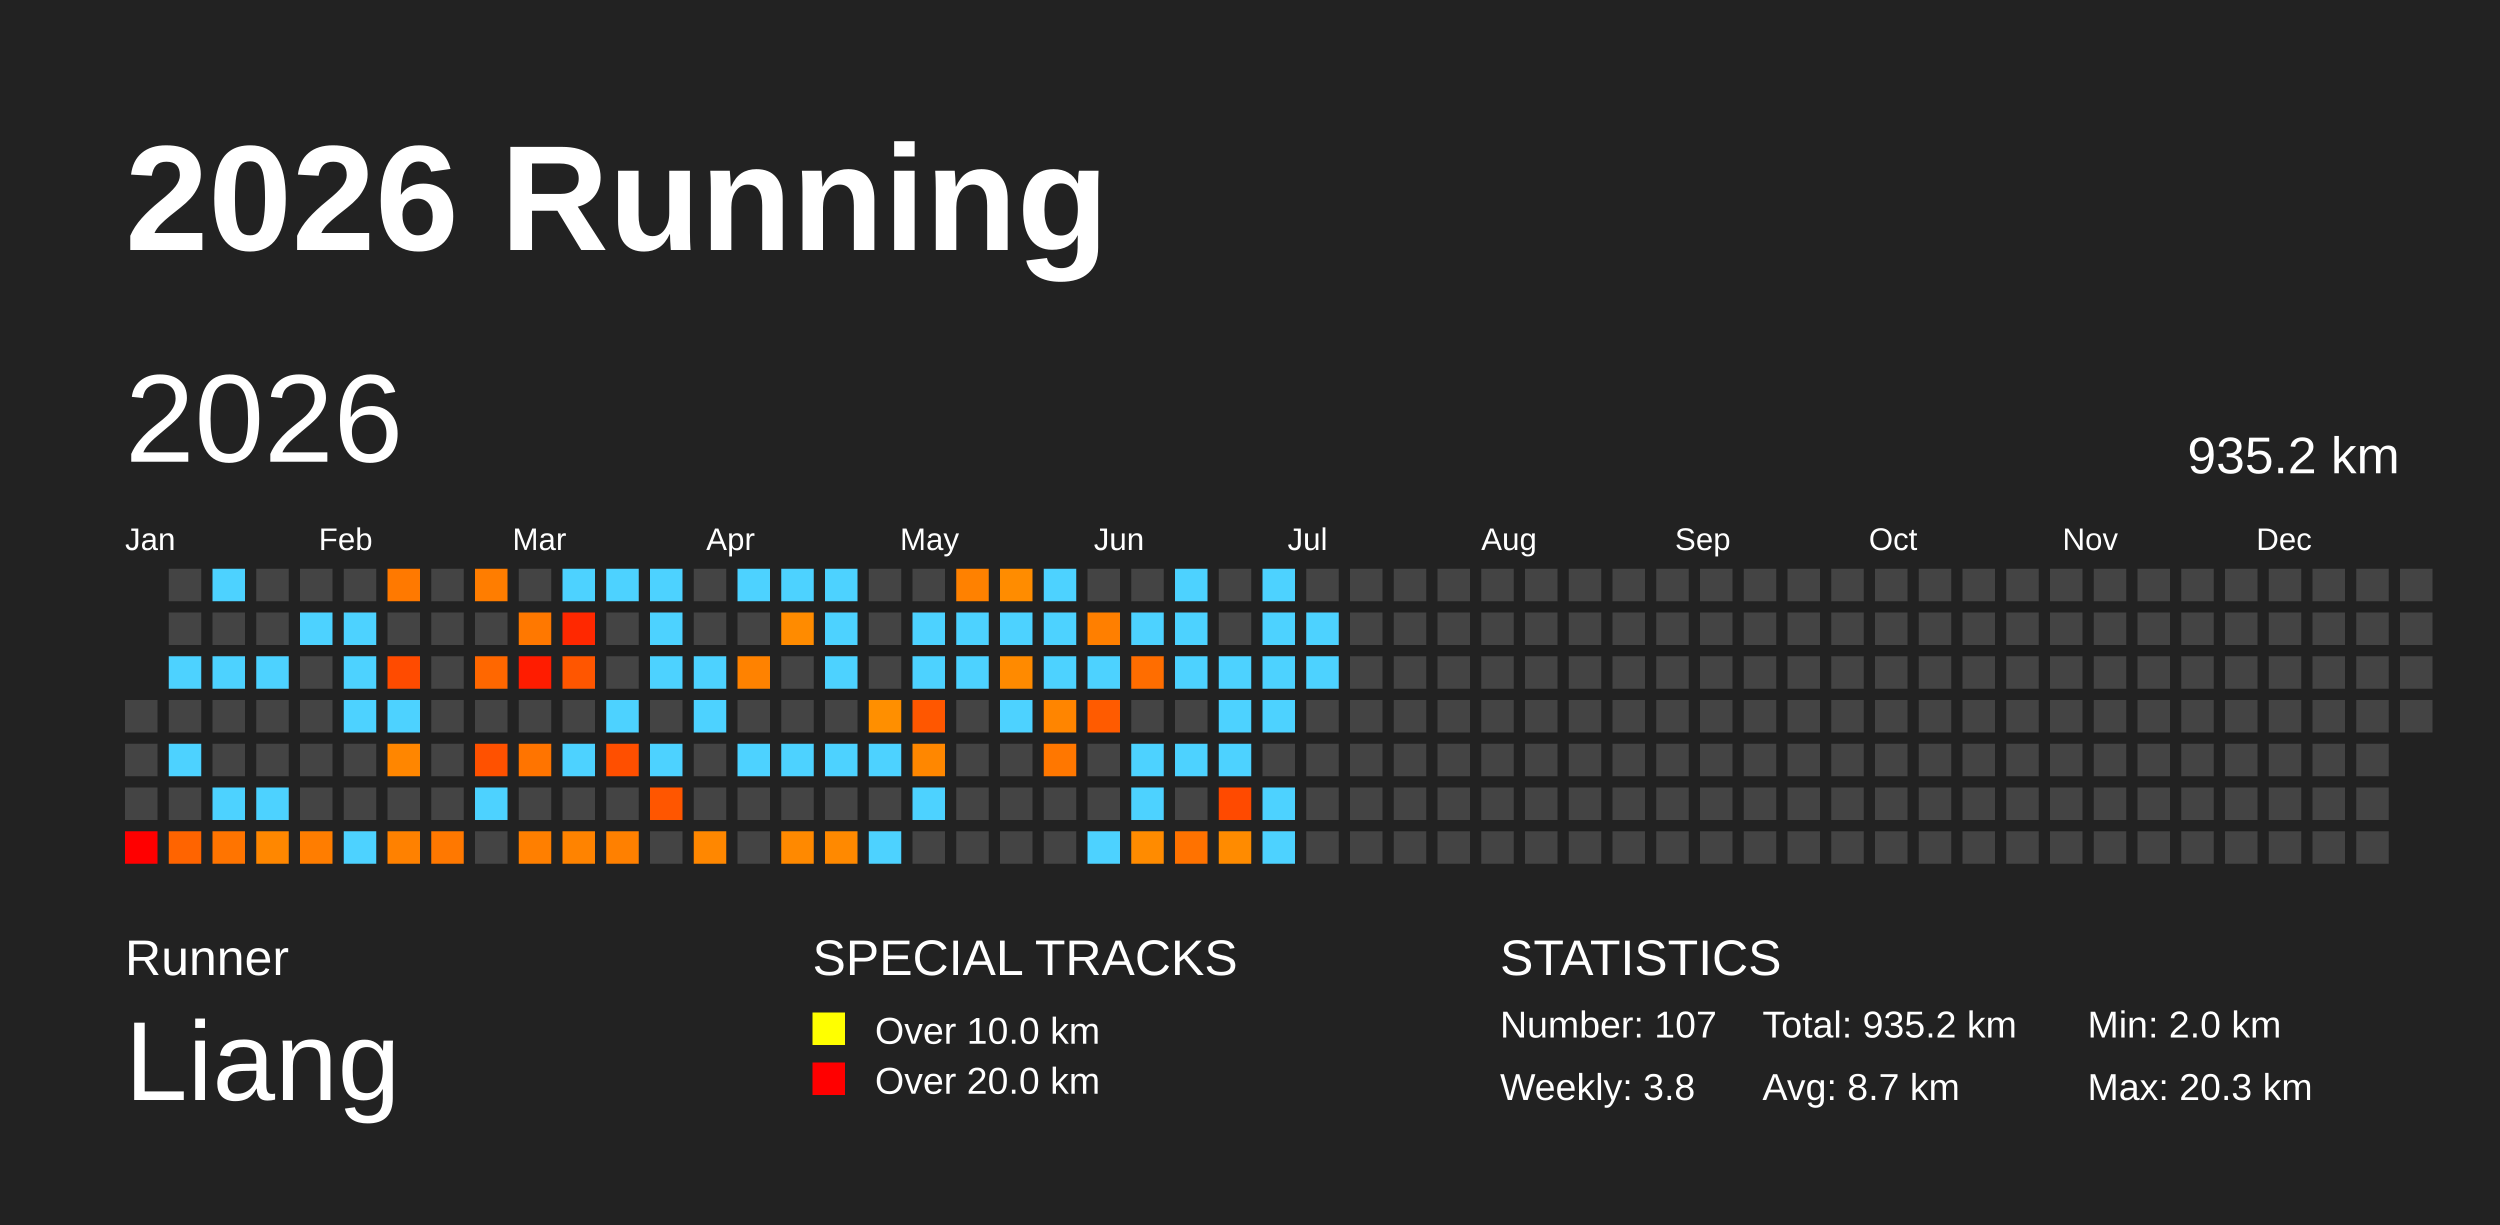
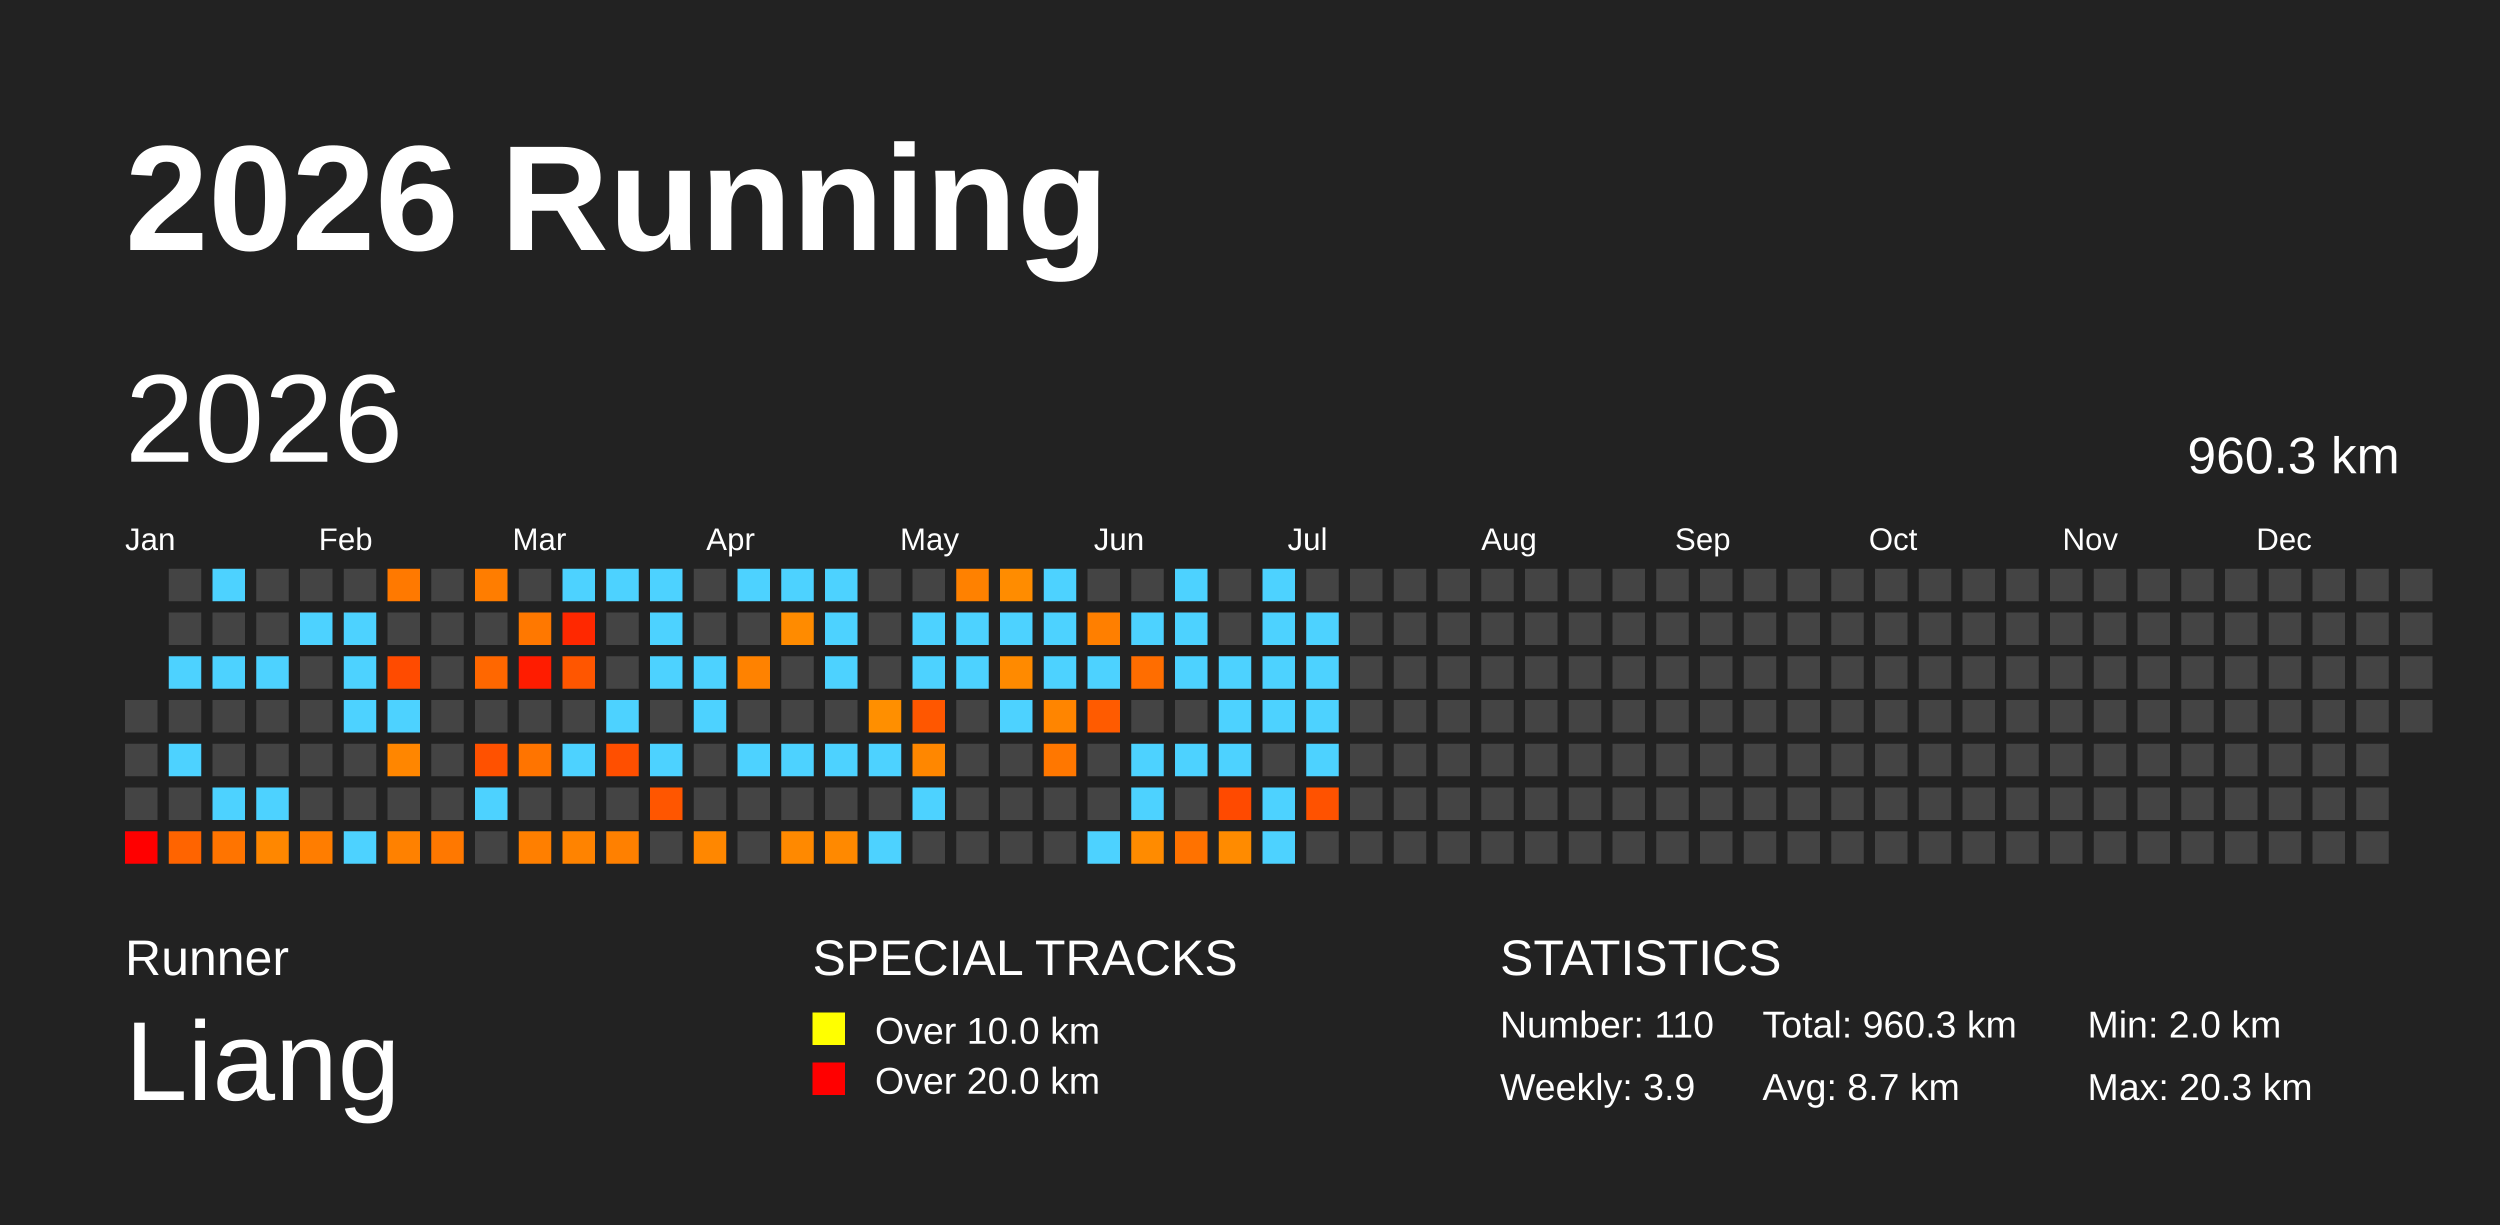
<svg xmlns="http://www.w3.org/2000/svg" baseProfile="full" height="98mm" version="1.1" viewBox="0,0,200,98" width="200mm">
  <defs />
  <rect fill="#222222" height="98" width="200" x="0" y="0" />
  <text fill="#FFFFFF" style="font-size:12px; font-family:Arial; font-weight:bold;" x="10" y="20">2026 Running</text>
  <text fill="#FFFFFF" style="font-size:4px; font-family:Arial" x="10" y="78">Runner</text>
  <text fill="#FFFFFF" style="font-size:9px; font-family:Arial" x="10" y="88">Liang</text>
  <text fill="#FFFFFF" style="font-size:4px; font-family:Arial" x="65" y="78">SPECIAL TRACKS</text>
  <rect fill="yellow" height="2.6" width="2.6" x="65" y="81" />
  <text fill="#FFFFFF" style="font-size:3px; font-family:Arial" x="70" y="83.5">Over 10.0 km</text>
  <rect fill="red" height="2.6" width="2.6" x="65" y="85" />
  <text fill="#FFFFFF" style="font-size:3px; font-family:Arial" x="70" y="87.5">Over 20.0 km</text>
  <text fill="#FFFFFF" style="font-size:4px; font-family:Arial" x="120" y="78">STATISTICS</text>
-   <text fill="#FFFFFF" style="font-size:3px; font-family:Arial" x="120" y="83">Number: 107</text>
-   <text fill="#FFFFFF" style="font-size:3px; font-family:Arial" x="120" y="88">Weekly: 3.8</text>
-   <text fill="#FFFFFF" style="font-size:3px; font-family:Arial" x="141" y="83">Total: 935.2 km</text>
+   <text fill="#FFFFFF" style="font-size:3px; font-family:Arial" x="120" y="83">Number: 110</text>
+   <text fill="#FFFFFF" style="font-size:3px; font-family:Arial" x="120" y="88">Weekly: 3.9</text>
+   <text fill="#FFFFFF" style="font-size:3px; font-family:Arial" x="141" y="83">Total: 960.3 km</text>
  <text fill="#FFFFFF" style="font-size:3px; font-family:Arial" x="141" y="88">Avg: 8.7 km</text>
  <text fill="#FFFFFF" style="font-size:3px; font-family:Arial" x="167" y="83">Min: 2.0 km</text>
  <text fill="#FFFFFF" style="font-size:3px; font-family:Arial" x="167" y="88">Max: 20.3 km</text>
  <text dominant-baseline="hanging" fill="#FFFFFF" style="font-size:10.0px; font-family:Arial;" x="10" y="30">2026</text>
-   <text dominant-baseline="hanging" fill="#FFFFFF" style="font-size:4.125px; font-family:Arial;" x="175" y="35">935.2 km</text>
+   <text dominant-baseline="hanging" fill="#FFFFFF" style="font-size:4.125px; font-family:Arial;" x="175" y="35">960.3 km</text>
  <text fill="#FFFFFF" style="font-size:2.5px; font-family:Arial" x="10.0" y="44">Jan</text>
  <text fill="#FFFFFF" style="font-size:2.5px; font-family:Arial" x="25.5" y="44">Feb</text>
  <text fill="#FFFFFF" style="font-size:2.5px; font-family:Arial" x="41.0" y="44">Mar</text>
  <text fill="#FFFFFF" style="font-size:2.5px; font-family:Arial" x="56.5" y="44">Apr</text>
  <text fill="#FFFFFF" style="font-size:2.5px; font-family:Arial" x="72.0" y="44">May</text>
  <text fill="#FFFFFF" style="font-size:2.5px; font-family:Arial" x="87.5" y="44">Jun</text>
  <text fill="#FFFFFF" style="font-size:2.5px; font-family:Arial" x="103.0" y="44">Jul</text>
  <text fill="#FFFFFF" style="font-size:2.5px; font-family:Arial" x="118.5" y="44">Aug</text>
  <text fill="#FFFFFF" style="font-size:2.5px; font-family:Arial" x="134.0" y="44">Sep</text>
  <text fill="#FFFFFF" style="font-size:2.5px; font-family:Arial" x="149.5" y="44">Oct</text>
  <text fill="#FFFFFF" style="font-size:2.5px; font-family:Arial" x="165.0" y="44">Nov</text>
  <text fill="#FFFFFF" style="font-size:2.5px; font-family:Arial" x="180.5" y="44">Dec</text>
  <rect fill="#444444" height="2.6" width="2.6" x="10.0" y="56.0" />
  <rect fill="#444444" height="2.6" width="2.6" x="10.0" y="59.5" />
  <rect fill="#444444" height="2.6" width="2.6" x="10.0" y="63.0" />
  <rect fill="red" height="2.6" width="2.6" x="10.0" y="66.5" />
  <rect fill="#444444" height="2.6" width="2.6" x="13.5" y="45.5" />
  <rect fill="#444444" height="2.6" width="2.6" x="13.5" y="49.0" />
  <rect fill="#4dd2ff" height="2.6" width="2.6" x="13.5" y="52.5" />
  <rect fill="#444444" height="2.6" width="2.6" x="13.5" y="56.0" />
  <rect fill="#4dd2ff" height="2.6" width="2.6" x="13.5" y="59.5" />
  <rect fill="#444444" height="2.6" width="2.6" x="13.5" y="63.0" />
  <rect fill="#ff6400" height="2.6" width="2.6" x="13.5" y="66.5" />
  <rect fill="#4dd2ff" height="2.6" width="2.6" x="17.0" y="45.5" />
  <rect fill="#444444" height="2.6" width="2.6" x="17.0" y="49.0" />
  <rect fill="#4dd2ff" height="2.6" width="2.6" x="17.0" y="52.5" />
  <rect fill="#444444" height="2.6" width="2.6" x="17.0" y="56.0" />
  <rect fill="#444444" height="2.6" width="2.6" x="17.0" y="59.5" />
  <rect fill="#4dd2ff" height="2.6" width="2.6" x="17.0" y="63.0" />
  <rect fill="#ff7400" height="2.6" width="2.6" x="17.0" y="66.5" />
  <rect fill="#444444" height="2.6" width="2.6" x="20.5" y="45.5" />
  <rect fill="#444444" height="2.6" width="2.6" x="20.5" y="49.0" />
  <rect fill="#4dd2ff" height="2.6" width="2.6" x="20.5" y="52.5" />
  <rect fill="#444444" height="2.6" width="2.6" x="20.5" y="56.0" />
  <rect fill="#444444" height="2.6" width="2.6" x="20.5" y="59.5" />
  <rect fill="#4dd2ff" height="2.6" width="2.6" x="20.5" y="63.0" />
  <rect fill="#ff8700" height="2.6" width="2.6" x="20.5" y="66.5" />
  <rect fill="#444444" height="2.6" width="2.6" x="24.0" y="45.5" />
  <rect fill="#4dd2ff" height="2.6" width="2.6" x="24.0" y="49.0" />
  <rect fill="#444444" height="2.6" width="2.6" x="24.0" y="52.5" />
  <rect fill="#444444" height="2.6" width="2.6" x="24.0" y="56.0" />
  <rect fill="#444444" height="2.6" width="2.6" x="24.0" y="59.5" />
  <rect fill="#444444" height="2.6" width="2.6" x="24.0" y="63.0" />
  <rect fill="#ff7d00" height="2.6" width="2.6" x="24.0" y="66.5" />
  <rect fill="#444444" height="2.6" width="2.6" x="27.5" y="45.5" />
  <rect fill="#4dd2ff" height="2.6" width="2.6" x="27.5" y="49.0" />
  <rect fill="#4dd2ff" height="2.6" width="2.6" x="27.5" y="52.5" />
  <rect fill="#4dd2ff" height="2.6" width="2.6" x="27.5" y="56.0" />
  <rect fill="#444444" height="2.6" width="2.6" x="27.5" y="59.5" />
  <rect fill="#444444" height="2.6" width="2.6" x="27.5" y="63.0" />
  <rect fill="#4dd2ff" height="2.6" width="2.6" x="27.5" y="66.5" />
  <rect fill="#ff7900" height="2.6" width="2.6" x="31.0" y="45.5" />
  <rect fill="#444444" height="2.6" width="2.6" x="31.0" y="49.0" />
  <rect fill="#ff4b00" height="2.6" width="2.6" x="31.0" y="52.5" />
  <rect fill="#4dd2ff" height="2.6" width="2.6" x="31.0" y="56.0" />
  <rect fill="#ff8600" height="2.6" width="2.6" x="31.0" y="59.5" />
  <rect fill="#444444" height="2.6" width="2.6" x="31.0" y="63.0" />
  <rect fill="#ff8100" height="2.6" width="2.6" x="31.0" y="66.5" />
  <rect fill="#444444" height="2.6" width="2.6" x="34.5" y="45.5" />
  <rect fill="#444444" height="2.6" width="2.6" x="34.5" y="49.0" />
  <rect fill="#444444" height="2.6" width="2.6" x="34.5" y="52.5" />
  <rect fill="#444444" height="2.6" width="2.6" x="34.5" y="56.0" />
  <rect fill="#444444" height="2.6" width="2.6" x="34.5" y="59.5" />
  <rect fill="#444444" height="2.6" width="2.6" x="34.5" y="63.0" />
  <rect fill="#ff7800" height="2.6" width="2.6" x="34.5" y="66.5" />
  <rect fill="#ff7d00" height="2.6" width="2.6" x="38.0" y="45.5" />
  <rect fill="#444444" height="2.6" width="2.6" x="38.0" y="49.0" />
  <rect fill="#ff6700" height="2.6" width="2.6" x="38.0" y="52.5" />
  <rect fill="#444444" height="2.6" width="2.6" x="38.0" y="56.0" />
  <rect fill="#ff5100" height="2.6" width="2.6" x="38.0" y="59.5" />
  <rect fill="#4dd2ff" height="2.6" width="2.6" x="38.0" y="63.0" />
  <rect fill="#444444" height="2.6" width="2.6" x="38.0" y="66.5" />
  <rect fill="#444444" height="2.6" width="2.6" x="41.5" y="45.5" />
  <rect fill="#ff7800" height="2.6" width="2.6" x="41.5" y="49.0" />
  <rect fill="#ff1c00" height="2.6" width="2.6" x="41.5" y="52.5" />
  <rect fill="#444444" height="2.6" width="2.6" x="41.5" y="56.0" />
  <rect fill="#ff7400" height="2.6" width="2.6" x="41.5" y="59.5" />
  <rect fill="#444444" height="2.6" width="2.6" x="41.5" y="63.0" />
  <rect fill="#ff7f00" height="2.6" width="2.6" x="41.5" y="66.5" />
  <rect fill="#4dd2ff" height="2.6" width="2.6" x="45.0" y="45.5" />
  <rect fill="#ff2800" height="2.6" width="2.6" x="45.0" y="49.0" />
  <rect fill="#ff5600" height="2.6" width="2.6" x="45.0" y="52.5" />
  <rect fill="#444444" height="2.6" width="2.6" x="45.0" y="56.0" />
  <rect fill="#4dd2ff" height="2.6" width="2.6" x="45.0" y="59.5" />
  <rect fill="#444444" height="2.6" width="2.6" x="45.0" y="63.0" />
  <rect fill="#ff8300" height="2.6" width="2.6" x="45.0" y="66.5" />
  <rect fill="#4dd2ff" height="2.6" width="2.6" x="48.5" y="45.5" />
  <rect fill="#444444" height="2.6" width="2.6" x="48.5" y="49.0" />
  <rect fill="#444444" height="2.6" width="2.6" x="48.5" y="52.5" />
  <rect fill="#4dd2ff" height="2.6" width="2.6" x="48.5" y="56.0" />
  <rect fill="#ff4f00" height="2.6" width="2.6" x="48.5" y="59.5" />
  <rect fill="#444444" height="2.6" width="2.6" x="48.5" y="63.0" />
  <rect fill="#ff8000" height="2.6" width="2.6" x="48.5" y="66.5" />
  <rect fill="#4dd2ff" height="2.6" width="2.6" x="52.0" y="45.5" />
  <rect fill="#4dd2ff" height="2.6" width="2.6" x="52.0" y="49.0" />
  <rect fill="#4dd2ff" height="2.6" width="2.6" x="52.0" y="52.5" />
  <rect fill="#444444" height="2.6" width="2.6" x="52.0" y="56.0" />
  <rect fill="#4dd2ff" height="2.6" width="2.6" x="52.0" y="59.5" />
  <rect fill="#ff5600" height="2.6" width="2.6" x="52.0" y="63.0" />
  <rect fill="#444444" height="2.6" width="2.6" x="52.0" y="66.5" />
  <rect fill="#444444" height="2.6" width="2.6" x="55.5" y="45.5" />
  <rect fill="#444444" height="2.6" width="2.6" x="55.5" y="49.0" />
  <rect fill="#4dd2ff" height="2.6" width="2.6" x="55.5" y="52.5" />
  <rect fill="#4dd2ff" height="2.6" width="2.6" x="55.5" y="56.0" />
  <rect fill="#444444" height="2.6" width="2.6" x="55.5" y="59.5" />
  <rect fill="#444444" height="2.6" width="2.6" x="55.5" y="63.0" />
  <rect fill="#ff8700" height="2.6" width="2.6" x="55.5" y="66.5" />
  <rect fill="#4dd2ff" height="2.6" width="2.6" x="59.0" y="45.5" />
  <rect fill="#444444" height="2.6" width="2.6" x="59.0" y="49.0" />
  <rect fill="#ff8200" height="2.6" width="2.6" x="59.0" y="52.5" />
  <rect fill="#444444" height="2.6" width="2.6" x="59.0" y="56.0" />
  <rect fill="#4dd2ff" height="2.6" width="2.6" x="59.0" y="59.5" />
  <rect fill="#444444" height="2.6" width="2.6" x="59.0" y="63.0" />
  <rect fill="#444444" height="2.6" width="2.6" x="59.0" y="66.5" />
  <rect fill="#4dd2ff" height="2.6" width="2.6" x="62.5" y="45.5" />
  <rect fill="#ff8b00" height="2.6" width="2.6" x="62.5" y="49.0" />
  <rect fill="#444444" height="2.6" width="2.6" x="62.5" y="52.5" />
  <rect fill="#444444" height="2.6" width="2.6" x="62.5" y="56.0" />
  <rect fill="#4dd2ff" height="2.6" width="2.6" x="62.5" y="59.5" />
  <rect fill="#444444" height="2.6" width="2.6" x="62.5" y="63.0" />
  <rect fill="#ff8900" height="2.6" width="2.6" x="62.5" y="66.5" />
  <rect fill="#4dd2ff" height="2.6" width="2.6" x="66.0" y="45.5" />
  <rect fill="#4dd2ff" height="2.6" width="2.6" x="66.0" y="49.0" />
  <rect fill="#4dd2ff" height="2.6" width="2.6" x="66.0" y="52.5" />
  <rect fill="#444444" height="2.6" width="2.6" x="66.0" y="56.0" />
  <rect fill="#4dd2ff" height="2.6" width="2.6" x="66.0" y="59.5" />
  <rect fill="#444444" height="2.6" width="2.6" x="66.0" y="63.0" />
  <rect fill="#ff8900" height="2.6" width="2.6" x="66.0" y="66.5" />
  <rect fill="#444444" height="2.6" width="2.6" x="69.5" y="45.5" />
  <rect fill="#444444" height="2.6" width="2.6" x="69.5" y="49.0" />
  <rect fill="#444444" height="2.6" width="2.6" x="69.5" y="52.5" />
  <rect fill="#ff8f00" height="2.6" width="2.6" x="69.5" y="56.0" />
  <rect fill="#4dd2ff" height="2.6" width="2.6" x="69.5" y="59.5" />
  <rect fill="#444444" height="2.6" width="2.6" x="69.5" y="63.0" />
  <rect fill="#4dd2ff" height="2.6" width="2.6" x="69.5" y="66.5" />
  <rect fill="#444444" height="2.6" width="2.6" x="73.0" y="45.5" />
  <rect fill="#4dd2ff" height="2.6" width="2.6" x="73.0" y="49.0" />
  <rect fill="#4dd2ff" height="2.6" width="2.6" x="73.0" y="52.5" />
  <rect fill="#ff5700" height="2.6" width="2.6" x="73.0" y="56.0" />
  <rect fill="#ff8700" height="2.6" width="2.6" x="73.0" y="59.5" />
  <rect fill="#4dd2ff" height="2.6" width="2.6" x="73.0" y="63.0" />
  <rect fill="#444444" height="2.6" width="2.6" x="73.0" y="66.5" />
  <rect fill="#ff8100" height="2.6" width="2.6" x="76.5" y="45.5" />
  <rect fill="#4dd2ff" height="2.6" width="2.6" x="76.5" y="49.0" />
  <rect fill="#4dd2ff" height="2.6" width="2.6" x="76.5" y="52.5" />
  <rect fill="#444444" height="2.6" width="2.6" x="76.5" y="56.0" />
  <rect fill="#444444" height="2.6" width="2.6" x="76.5" y="59.5" />
  <rect fill="#444444" height="2.6" width="2.6" x="76.5" y="63.0" />
  <rect fill="#444444" height="2.6" width="2.6" x="76.5" y="66.5" />
  <rect fill="#ff8c00" height="2.6" width="2.6" x="80.0" y="45.5" />
  <rect fill="#4dd2ff" height="2.6" width="2.6" x="80.0" y="49.0" />
  <rect fill="#ff8a00" height="2.6" width="2.6" x="80.0" y="52.5" />
  <rect fill="#4dd2ff" height="2.6" width="2.6" x="80.0" y="56.0" />
  <rect fill="#444444" height="2.6" width="2.6" x="80.0" y="59.5" />
  <rect fill="#444444" height="2.6" width="2.6" x="80.0" y="63.0" />
  <rect fill="#444444" height="2.6" width="2.6" x="80.0" y="66.5" />
  <rect fill="#4dd2ff" height="2.6" width="2.6" x="83.5" y="45.5" />
  <rect fill="#4dd2ff" height="2.6" width="2.6" x="83.5" y="49.0" />
  <rect fill="#4dd2ff" height="2.6" width="2.6" x="83.5" y="52.5" />
  <rect fill="#ff8500" height="2.6" width="2.6" x="83.5" y="56.0" />
  <rect fill="#ff7700" height="2.6" width="2.6" x="83.5" y="59.5" />
  <rect fill="#444444" height="2.6" width="2.6" x="83.5" y="63.0" />
  <rect fill="#444444" height="2.6" width="2.6" x="83.5" y="66.5" />
  <rect fill="#444444" height="2.6" width="2.6" x="87.0" y="45.5" />
  <rect fill="#ff7f00" height="2.6" width="2.6" x="87.0" y="49.0" />
  <rect fill="#4dd2ff" height="2.6" width="2.6" x="87.0" y="52.5" />
  <rect fill="#ff5b00" height="2.6" width="2.6" x="87.0" y="56.0" />
  <rect fill="#444444" height="2.6" width="2.6" x="87.0" y="59.5" />
  <rect fill="#444444" height="2.6" width="2.6" x="87.0" y="63.0" />
  <rect fill="#4dd2ff" height="2.6" width="2.6" x="87.0" y="66.5" />
  <rect fill="#444444" height="2.6" width="2.6" x="90.5" y="45.5" />
  <rect fill="#4dd2ff" height="2.6" width="2.6" x="90.5" y="49.0" />
  <rect fill="#ff6d00" height="2.6" width="2.6" x="90.5" y="52.5" />
  <rect fill="#444444" height="2.6" width="2.6" x="90.5" y="56.0" />
  <rect fill="#4dd2ff" height="2.6" width="2.6" x="90.5" y="59.5" />
  <rect fill="#4dd2ff" height="2.6" width="2.6" x="90.5" y="63.0" />
  <rect fill="#ff8b00" height="2.6" width="2.6" x="90.5" y="66.5" />
  <rect fill="#4dd2ff" height="2.6" width="2.6" x="94.0" y="45.5" />
  <rect fill="#4dd2ff" height="2.6" width="2.6" x="94.0" y="49.0" />
  <rect fill="#4dd2ff" height="2.6" width="2.6" x="94.0" y="52.5" />
  <rect fill="#444444" height="2.6" width="2.6" x="94.0" y="56.0" />
  <rect fill="#4dd2ff" height="2.6" width="2.6" x="94.0" y="59.5" />
  <rect fill="#444444" height="2.6" width="2.6" x="94.0" y="63.0" />
  <rect fill="#ff7200" height="2.6" width="2.6" x="94.0" y="66.5" />
  <rect fill="#444444" height="2.6" width="2.6" x="97.5" y="45.5" />
  <rect fill="#444444" height="2.6" width="2.6" x="97.5" y="49.0" />
  <rect fill="#4dd2ff" height="2.6" width="2.6" x="97.5" y="52.5" />
  <rect fill="#4dd2ff" height="2.6" width="2.6" x="97.5" y="56.0" />
  <rect fill="#4dd2ff" height="2.6" width="2.6" x="97.5" y="59.5" />
  <rect fill="#ff4a00" height="2.6" width="2.6" x="97.5" y="63.0" />
  <rect fill="#ff8b00" height="2.6" width="2.6" x="97.5" y="66.5" />
  <rect fill="#4dd2ff" height="2.6" width="2.6" x="101.0" y="45.5" />
  <rect fill="#4dd2ff" height="2.6" width="2.6" x="101.0" y="49.0" />
  <rect fill="#4dd2ff" height="2.6" width="2.6" x="101.0" y="52.5" />
  <rect fill="#4dd2ff" height="2.6" width="2.6" x="101.0" y="56.0" />
  <rect fill="#444444" height="2.6" width="2.6" x="101.0" y="59.5" />
  <rect fill="#4dd2ff" height="2.6" width="2.6" x="101.0" y="63.0" />
  <rect fill="#4dd2ff" height="2.6" width="2.6" x="101.0" y="66.5" />
  <rect fill="#444444" height="2.6" width="2.6" x="104.5" y="45.5" />
  <rect fill="#4dd2ff" height="2.6" width="2.6" x="104.5" y="49.0" />
  <rect fill="#4dd2ff" height="2.6" width="2.6" x="104.5" y="52.5" />
-   <rect fill="#444444" height="2.6" width="2.6" x="104.5" y="56.0" />
-   <rect fill="#444444" height="2.6" width="2.6" x="104.5" y="59.5" />
-   <rect fill="#444444" height="2.6" width="2.6" x="104.5" y="63.0" />
+   <rect fill="#4dd2ff" height="2.6" width="2.6" x="104.5" y="56.0" />
+   <rect fill="#4dd2ff" height="2.6" width="2.6" x="104.5" y="59.5" />
+   <rect fill="#ff5200" height="2.6" width="2.6" x="104.5" y="63.0" />
  <rect fill="#444444" height="2.6" width="2.6" x="104.5" y="66.5" />
  <rect fill="#444444" height="2.6" width="2.6" x="108.0" y="45.5" />
  <rect fill="#444444" height="2.6" width="2.6" x="108.0" y="49.0" />
  <rect fill="#444444" height="2.6" width="2.6" x="108.0" y="52.5" />
  <rect fill="#444444" height="2.6" width="2.6" x="108.0" y="56.0" />
  <rect fill="#444444" height="2.6" width="2.6" x="108.0" y="59.5" />
  <rect fill="#444444" height="2.6" width="2.6" x="108.0" y="63.0" />
  <rect fill="#444444" height="2.6" width="2.6" x="108.0" y="66.5" />
  <rect fill="#444444" height="2.6" width="2.6" x="111.5" y="45.5" />
  <rect fill="#444444" height="2.6" width="2.6" x="111.5" y="49.0" />
  <rect fill="#444444" height="2.6" width="2.6" x="111.5" y="52.5" />
  <rect fill="#444444" height="2.6" width="2.6" x="111.5" y="56.0" />
  <rect fill="#444444" height="2.6" width="2.6" x="111.5" y="59.5" />
  <rect fill="#444444" height="2.6" width="2.6" x="111.5" y="63.0" />
  <rect fill="#444444" height="2.6" width="2.6" x="111.5" y="66.5" />
  <rect fill="#444444" height="2.6" width="2.6" x="115.0" y="45.5" />
  <rect fill="#444444" height="2.6" width="2.6" x="115.0" y="49.0" />
  <rect fill="#444444" height="2.6" width="2.6" x="115.0" y="52.5" />
  <rect fill="#444444" height="2.6" width="2.6" x="115.0" y="56.0" />
  <rect fill="#444444" height="2.6" width="2.6" x="115.0" y="59.5" />
  <rect fill="#444444" height="2.6" width="2.6" x="115.0" y="63.0" />
  <rect fill="#444444" height="2.6" width="2.6" x="115.0" y="66.5" />
  <rect fill="#444444" height="2.6" width="2.6" x="118.5" y="45.5" />
  <rect fill="#444444" height="2.6" width="2.6" x="118.5" y="49.0" />
  <rect fill="#444444" height="2.6" width="2.6" x="118.5" y="52.5" />
  <rect fill="#444444" height="2.6" width="2.6" x="118.5" y="56.0" />
  <rect fill="#444444" height="2.6" width="2.6" x="118.5" y="59.5" />
  <rect fill="#444444" height="2.6" width="2.6" x="118.5" y="63.0" />
  <rect fill="#444444" height="2.6" width="2.6" x="118.5" y="66.5" />
  <rect fill="#444444" height="2.6" width="2.6" x="122.0" y="45.5" />
  <rect fill="#444444" height="2.6" width="2.6" x="122.0" y="49.0" />
  <rect fill="#444444" height="2.6" width="2.6" x="122.0" y="52.5" />
  <rect fill="#444444" height="2.6" width="2.6" x="122.0" y="56.0" />
  <rect fill="#444444" height="2.6" width="2.6" x="122.0" y="59.5" />
  <rect fill="#444444" height="2.6" width="2.6" x="122.0" y="63.0" />
  <rect fill="#444444" height="2.6" width="2.6" x="122.0" y="66.5" />
  <rect fill="#444444" height="2.6" width="2.6" x="125.5" y="45.5" />
  <rect fill="#444444" height="2.6" width="2.6" x="125.5" y="49.0" />
  <rect fill="#444444" height="2.6" width="2.6" x="125.5" y="52.5" />
  <rect fill="#444444" height="2.6" width="2.6" x="125.5" y="56.0" />
  <rect fill="#444444" height="2.6" width="2.6" x="125.5" y="59.5" />
  <rect fill="#444444" height="2.6" width="2.6" x="125.5" y="63.0" />
  <rect fill="#444444" height="2.6" width="2.6" x="125.5" y="66.5" />
  <rect fill="#444444" height="2.6" width="2.6" x="129.0" y="45.5" />
  <rect fill="#444444" height="2.6" width="2.6" x="129.0" y="49.0" />
  <rect fill="#444444" height="2.6" width="2.6" x="129.0" y="52.5" />
  <rect fill="#444444" height="2.6" width="2.6" x="129.0" y="56.0" />
  <rect fill="#444444" height="2.6" width="2.6" x="129.0" y="59.5" />
  <rect fill="#444444" height="2.6" width="2.6" x="129.0" y="63.0" />
  <rect fill="#444444" height="2.6" width="2.6" x="129.0" y="66.5" />
  <rect fill="#444444" height="2.6" width="2.6" x="132.5" y="45.5" />
  <rect fill="#444444" height="2.6" width="2.6" x="132.5" y="49.0" />
  <rect fill="#444444" height="2.6" width="2.6" x="132.5" y="52.5" />
  <rect fill="#444444" height="2.6" width="2.6" x="132.5" y="56.0" />
  <rect fill="#444444" height="2.6" width="2.6" x="132.5" y="59.5" />
  <rect fill="#444444" height="2.6" width="2.6" x="132.5" y="63.0" />
  <rect fill="#444444" height="2.6" width="2.6" x="132.5" y="66.5" />
  <rect fill="#444444" height="2.6" width="2.6" x="136.0" y="45.5" />
  <rect fill="#444444" height="2.6" width="2.6" x="136.0" y="49.0" />
  <rect fill="#444444" height="2.6" width="2.6" x="136.0" y="52.5" />
  <rect fill="#444444" height="2.6" width="2.6" x="136.0" y="56.0" />
  <rect fill="#444444" height="2.6" width="2.6" x="136.0" y="59.5" />
  <rect fill="#444444" height="2.6" width="2.6" x="136.0" y="63.0" />
  <rect fill="#444444" height="2.6" width="2.6" x="136.0" y="66.5" />
  <rect fill="#444444" height="2.6" width="2.6" x="139.5" y="45.5" />
  <rect fill="#444444" height="2.6" width="2.6" x="139.5" y="49.0" />
  <rect fill="#444444" height="2.6" width="2.6" x="139.5" y="52.5" />
  <rect fill="#444444" height="2.6" width="2.6" x="139.5" y="56.0" />
  <rect fill="#444444" height="2.6" width="2.6" x="139.5" y="59.5" />
  <rect fill="#444444" height="2.6" width="2.6" x="139.5" y="63.0" />
  <rect fill="#444444" height="2.6" width="2.6" x="139.5" y="66.5" />
  <rect fill="#444444" height="2.6" width="2.6" x="143.0" y="45.5" />
  <rect fill="#444444" height="2.6" width="2.6" x="143.0" y="49.0" />
  <rect fill="#444444" height="2.6" width="2.6" x="143.0" y="52.5" />
  <rect fill="#444444" height="2.6" width="2.6" x="143.0" y="56.0" />
  <rect fill="#444444" height="2.6" width="2.6" x="143.0" y="59.5" />
  <rect fill="#444444" height="2.6" width="2.6" x="143.0" y="63.0" />
  <rect fill="#444444" height="2.6" width="2.6" x="143.0" y="66.5" />
  <rect fill="#444444" height="2.6" width="2.6" x="146.5" y="45.5" />
  <rect fill="#444444" height="2.6" width="2.6" x="146.5" y="49.0" />
  <rect fill="#444444" height="2.6" width="2.6" x="146.5" y="52.5" />
  <rect fill="#444444" height="2.6" width="2.6" x="146.5" y="56.0" />
  <rect fill="#444444" height="2.6" width="2.6" x="146.5" y="59.5" />
  <rect fill="#444444" height="2.6" width="2.6" x="146.5" y="63.0" />
  <rect fill="#444444" height="2.6" width="2.6" x="146.5" y="66.5" />
  <rect fill="#444444" height="2.6" width="2.6" x="150.0" y="45.5" />
  <rect fill="#444444" height="2.6" width="2.6" x="150.0" y="49.0" />
  <rect fill="#444444" height="2.6" width="2.6" x="150.0" y="52.5" />
  <rect fill="#444444" height="2.6" width="2.6" x="150.0" y="56.0" />
  <rect fill="#444444" height="2.6" width="2.6" x="150.0" y="59.5" />
  <rect fill="#444444" height="2.6" width="2.6" x="150.0" y="63.0" />
  <rect fill="#444444" height="2.6" width="2.6" x="150.0" y="66.5" />
  <rect fill="#444444" height="2.6" width="2.6" x="153.5" y="45.5" />
  <rect fill="#444444" height="2.6" width="2.6" x="153.5" y="49.0" />
  <rect fill="#444444" height="2.6" width="2.6" x="153.5" y="52.5" />
  <rect fill="#444444" height="2.6" width="2.6" x="153.5" y="56.0" />
  <rect fill="#444444" height="2.6" width="2.6" x="153.5" y="59.5" />
  <rect fill="#444444" height="2.6" width="2.6" x="153.5" y="63.0" />
  <rect fill="#444444" height="2.6" width="2.6" x="153.5" y="66.5" />
  <rect fill="#444444" height="2.6" width="2.6" x="157.0" y="45.5" />
  <rect fill="#444444" height="2.6" width="2.6" x="157.0" y="49.0" />
  <rect fill="#444444" height="2.6" width="2.6" x="157.0" y="52.5" />
  <rect fill="#444444" height="2.6" width="2.6" x="157.0" y="56.0" />
  <rect fill="#444444" height="2.6" width="2.6" x="157.0" y="59.5" />
  <rect fill="#444444" height="2.6" width="2.6" x="157.0" y="63.0" />
  <rect fill="#444444" height="2.6" width="2.6" x="157.0" y="66.5" />
  <rect fill="#444444" height="2.6" width="2.6" x="160.5" y="45.5" />
  <rect fill="#444444" height="2.6" width="2.6" x="160.5" y="49.0" />
  <rect fill="#444444" height="2.6" width="2.6" x="160.5" y="52.5" />
  <rect fill="#444444" height="2.6" width="2.6" x="160.5" y="56.0" />
  <rect fill="#444444" height="2.6" width="2.6" x="160.5" y="59.5" />
  <rect fill="#444444" height="2.6" width="2.6" x="160.5" y="63.0" />
  <rect fill="#444444" height="2.6" width="2.6" x="160.5" y="66.5" />
  <rect fill="#444444" height="2.6" width="2.6" x="164.0" y="45.5" />
  <rect fill="#444444" height="2.6" width="2.6" x="164.0" y="49.0" />
  <rect fill="#444444" height="2.6" width="2.6" x="164.0" y="52.5" />
  <rect fill="#444444" height="2.6" width="2.6" x="164.0" y="56.0" />
  <rect fill="#444444" height="2.6" width="2.6" x="164.0" y="59.5" />
  <rect fill="#444444" height="2.6" width="2.6" x="164.0" y="63.0" />
  <rect fill="#444444" height="2.6" width="2.6" x="164.0" y="66.5" />
  <rect fill="#444444" height="2.6" width="2.6" x="167.5" y="45.5" />
  <rect fill="#444444" height="2.6" width="2.6" x="167.5" y="49.0" />
  <rect fill="#444444" height="2.6" width="2.6" x="167.5" y="52.5" />
  <rect fill="#444444" height="2.6" width="2.6" x="167.5" y="56.0" />
  <rect fill="#444444" height="2.6" width="2.6" x="167.5" y="59.5" />
  <rect fill="#444444" height="2.6" width="2.6" x="167.5" y="63.0" />
  <rect fill="#444444" height="2.6" width="2.6" x="167.5" y="66.5" />
  <rect fill="#444444" height="2.6" width="2.6" x="171.0" y="45.5" />
  <rect fill="#444444" height="2.6" width="2.6" x="171.0" y="49.0" />
  <rect fill="#444444" height="2.6" width="2.6" x="171.0" y="52.5" />
  <rect fill="#444444" height="2.6" width="2.6" x="171.0" y="56.0" />
  <rect fill="#444444" height="2.6" width="2.6" x="171.0" y="59.5" />
  <rect fill="#444444" height="2.6" width="2.6" x="171.0" y="63.0" />
  <rect fill="#444444" height="2.6" width="2.6" x="171.0" y="66.5" />
  <rect fill="#444444" height="2.6" width="2.6" x="174.5" y="45.5" />
  <rect fill="#444444" height="2.6" width="2.6" x="174.5" y="49.0" />
  <rect fill="#444444" height="2.6" width="2.6" x="174.5" y="52.5" />
  <rect fill="#444444" height="2.6" width="2.6" x="174.5" y="56.0" />
  <rect fill="#444444" height="2.6" width="2.6" x="174.5" y="59.5" />
  <rect fill="#444444" height="2.6" width="2.6" x="174.5" y="63.0" />
  <rect fill="#444444" height="2.6" width="2.6" x="174.5" y="66.5" />
  <rect fill="#444444" height="2.6" width="2.6" x="178.0" y="45.5" />
  <rect fill="#444444" height="2.6" width="2.6" x="178.0" y="49.0" />
  <rect fill="#444444" height="2.6" width="2.6" x="178.0" y="52.5" />
  <rect fill="#444444" height="2.6" width="2.6" x="178.0" y="56.0" />
  <rect fill="#444444" height="2.6" width="2.6" x="178.0" y="59.5" />
  <rect fill="#444444" height="2.6" width="2.6" x="178.0" y="63.0" />
  <rect fill="#444444" height="2.6" width="2.6" x="178.0" y="66.5" />
  <rect fill="#444444" height="2.6" width="2.6" x="181.5" y="45.5" />
  <rect fill="#444444" height="2.6" width="2.6" x="181.5" y="49.0" />
  <rect fill="#444444" height="2.6" width="2.6" x="181.5" y="52.5" />
  <rect fill="#444444" height="2.6" width="2.6" x="181.5" y="56.0" />
  <rect fill="#444444" height="2.6" width="2.6" x="181.5" y="59.5" />
  <rect fill="#444444" height="2.6" width="2.6" x="181.5" y="63.0" />
  <rect fill="#444444" height="2.6" width="2.6" x="181.5" y="66.5" />
  <rect fill="#444444" height="2.6" width="2.6" x="185.0" y="45.5" />
  <rect fill="#444444" height="2.6" width="2.6" x="185.0" y="49.0" />
  <rect fill="#444444" height="2.6" width="2.6" x="185.0" y="52.5" />
  <rect fill="#444444" height="2.6" width="2.6" x="185.0" y="56.0" />
  <rect fill="#444444" height="2.6" width="2.6" x="185.0" y="59.5" />
  <rect fill="#444444" height="2.6" width="2.6" x="185.0" y="63.0" />
  <rect fill="#444444" height="2.6" width="2.6" x="185.0" y="66.5" />
  <rect fill="#444444" height="2.6" width="2.6" x="188.5" y="45.5" />
  <rect fill="#444444" height="2.6" width="2.6" x="188.5" y="49.0" />
  <rect fill="#444444" height="2.6" width="2.6" x="188.5" y="52.5" />
  <rect fill="#444444" height="2.6" width="2.6" x="188.5" y="56.0" />
  <rect fill="#444444" height="2.6" width="2.6" x="188.5" y="59.5" />
  <rect fill="#444444" height="2.6" width="2.6" x="188.5" y="63.0" />
  <rect fill="#444444" height="2.6" width="2.6" x="188.5" y="66.5" />
  <rect fill="#444444" height="2.6" width="2.6" x="192.0" y="45.5" />
  <rect fill="#444444" height="2.6" width="2.6" x="192.0" y="49.0" />
  <rect fill="#444444" height="2.6" width="2.6" x="192.0" y="52.5" />
  <rect fill="#444444" height="2.6" width="2.6" x="192.0" y="56.0" />
</svg>
